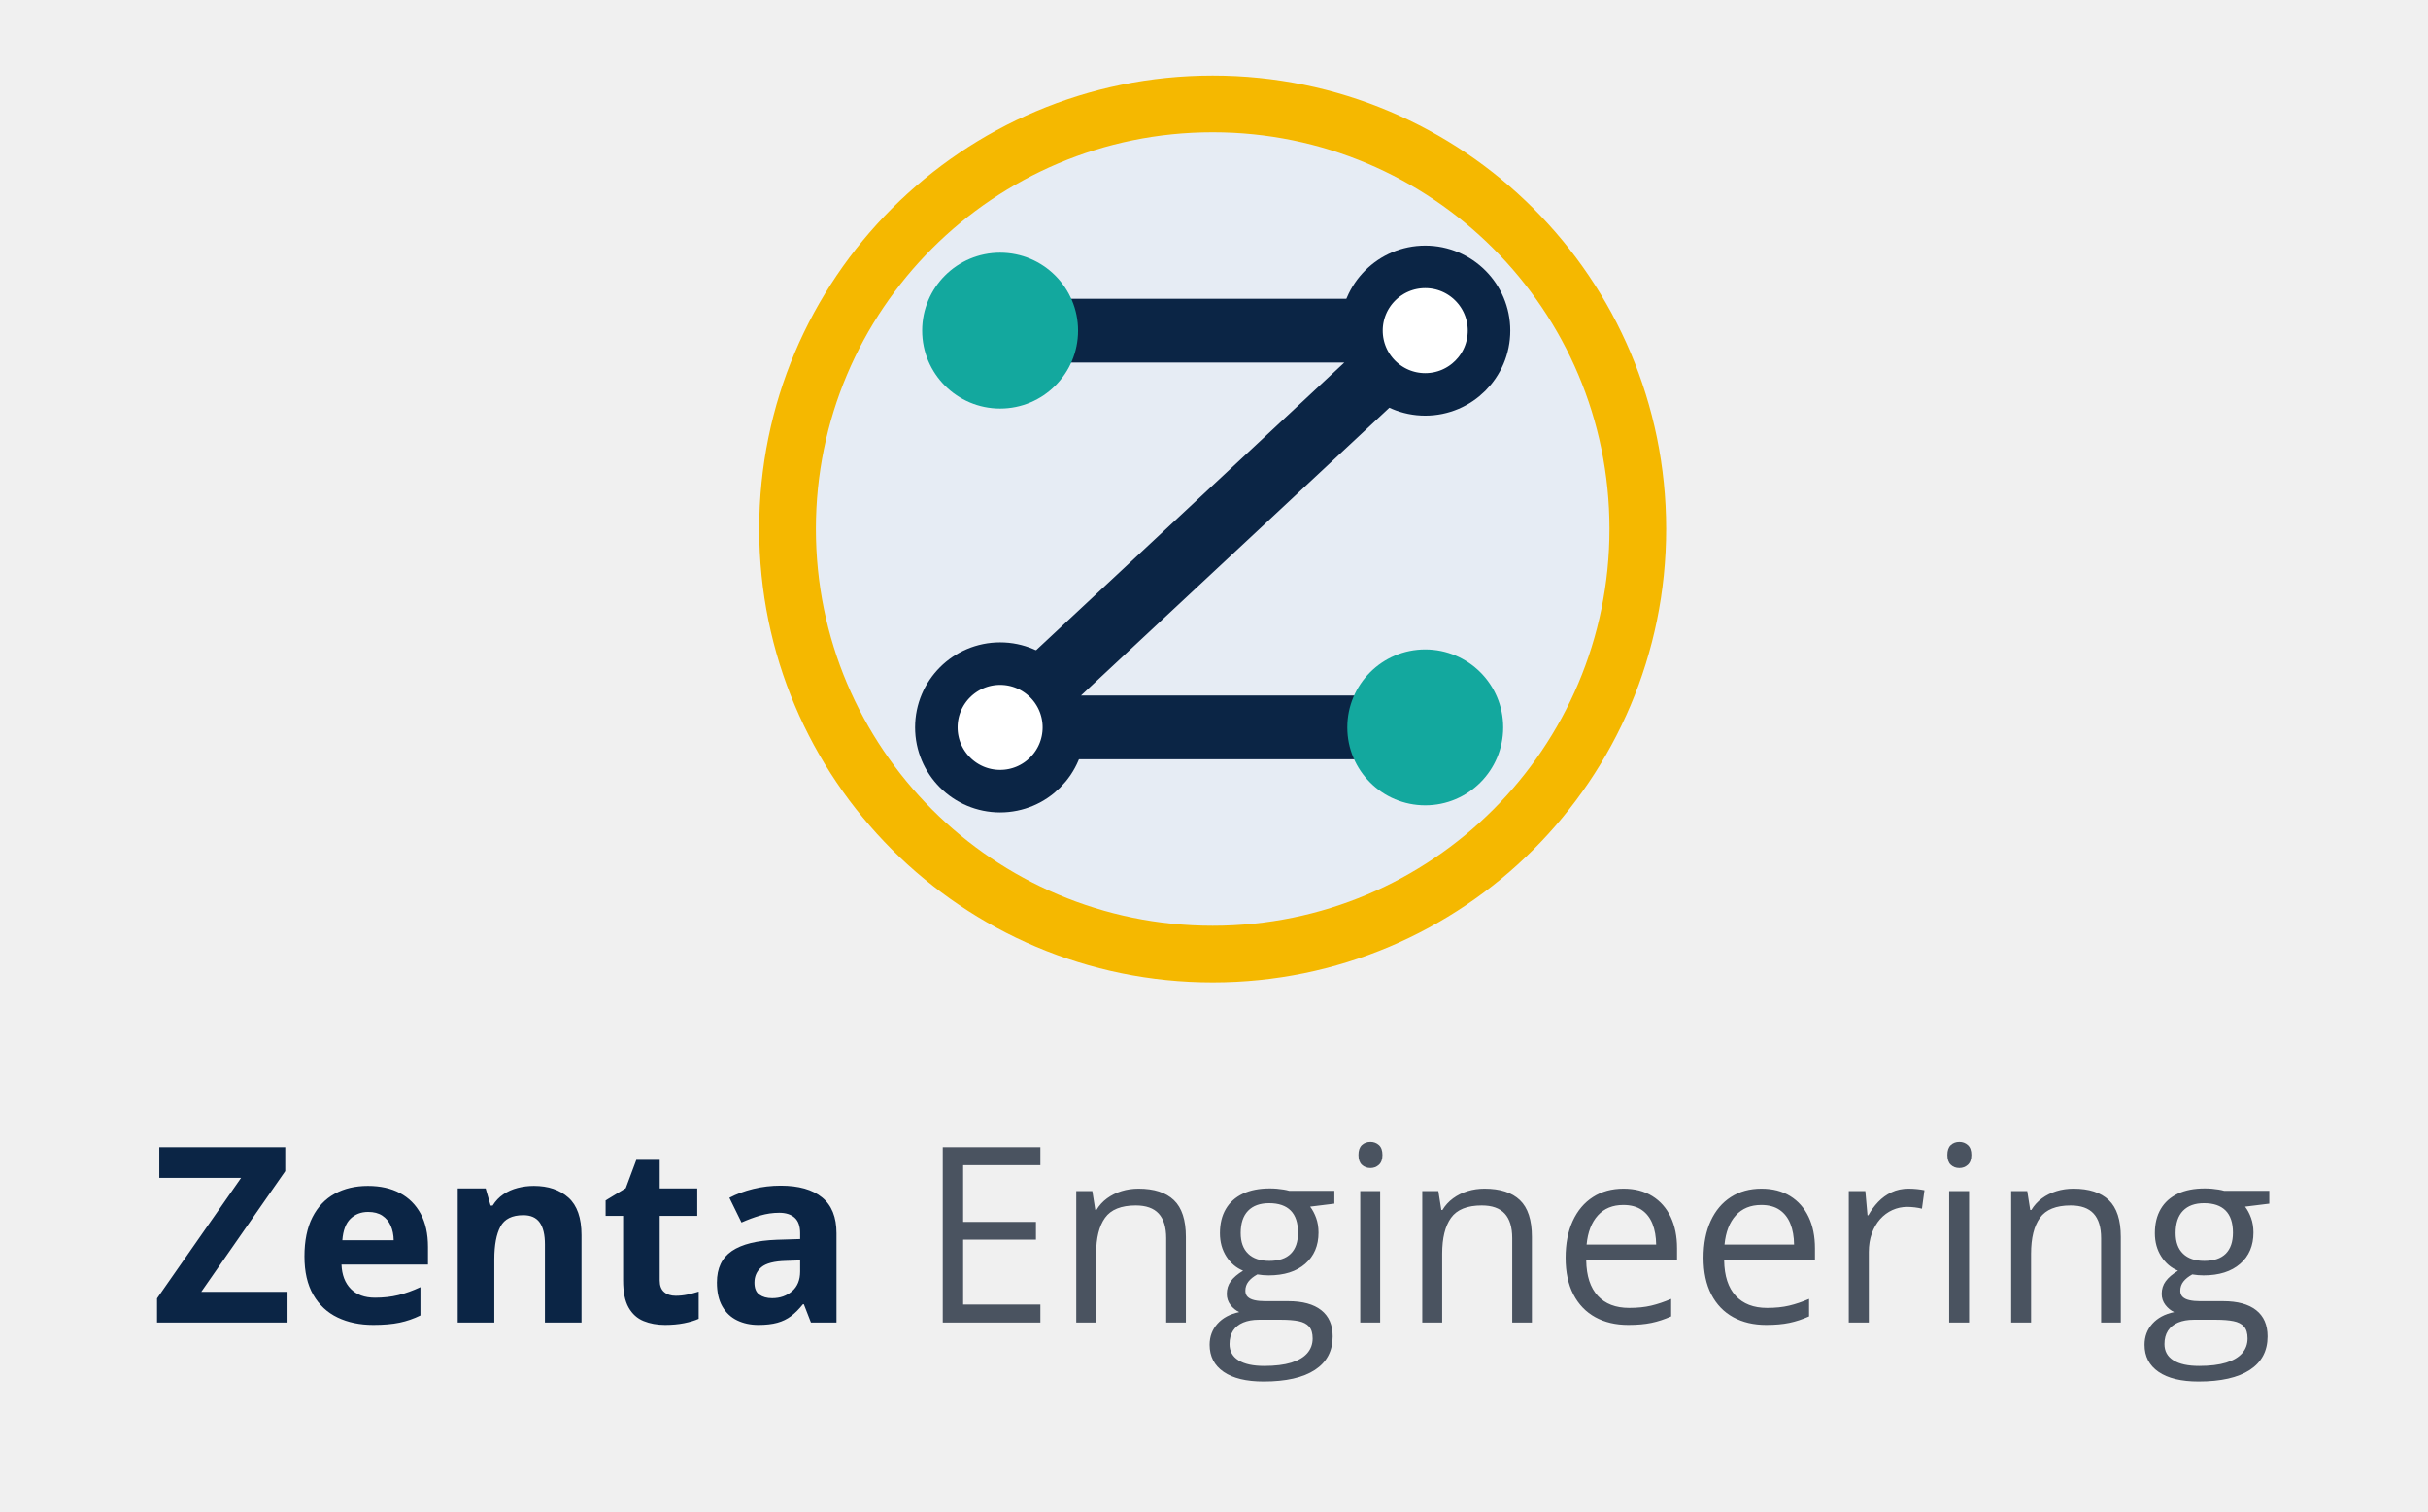
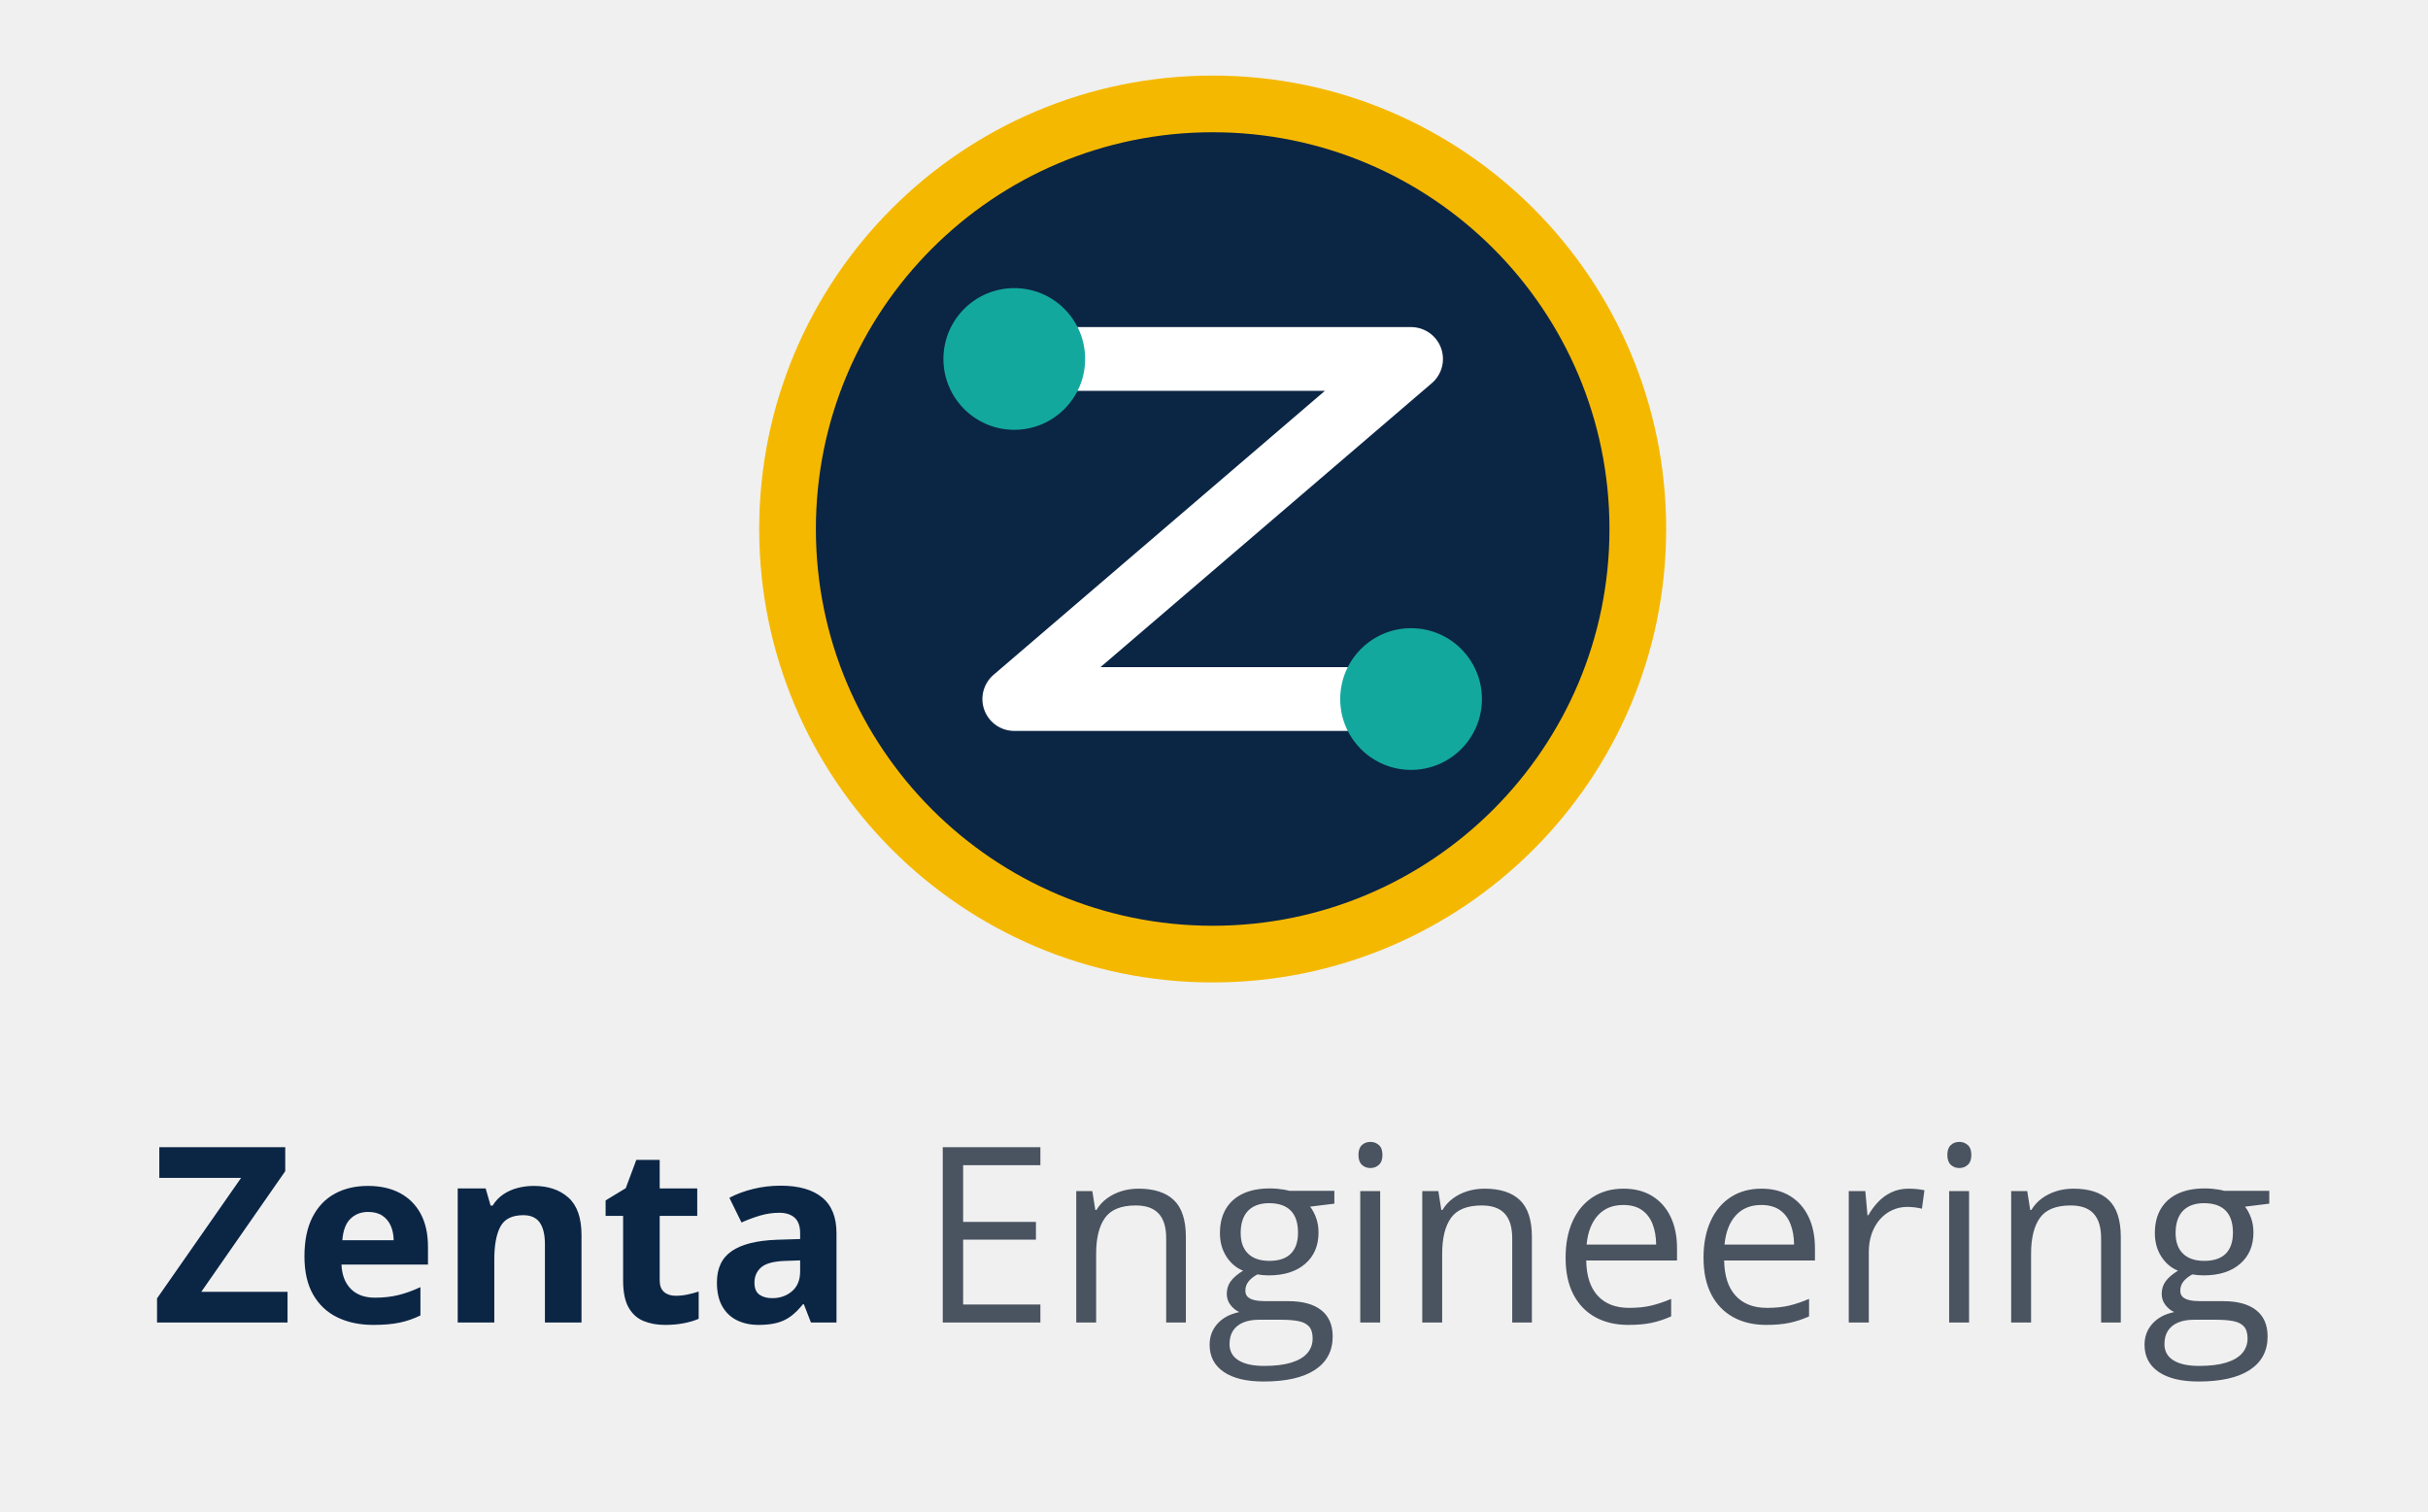
<svg xmlns="http://www.w3.org/2000/svg" viewBox="0 0 257 160" width="257" height="160" role="img" aria-label="Zenta Engineering">
  <g transform="translate(80.35986 8) scale(1.5)">
-     <circle cx="32" cy="32" r="30" fill="#e6ecf4" stroke="#F5B800" stroke-width="4" />
-     <path d="M17 18H47L17 46H47" fill="none" stroke="#0b2545" stroke-width="4.5" stroke-linejoin="round" />
-     <circle cx="17" cy="18" r="5.5" fill="#13a89e" />
-     <circle cx="47" cy="46" r="5.5" fill="#13a89e" />
-     <circle cx="47" cy="18" r="4.5" fill="#ffffff" stroke="#0b2545" stroke-width="3" />
-     <circle cx="17" cy="46" r="4.5" fill="#ffffff" stroke="#0b2545" stroke-width="3" />
+     <circle cx="32" cy="32" r="30" fill="#0b2545" stroke="#F5B800" stroke-width="4" />
+     <path d="M18 20H46L18 44H46" fill="none" stroke="#ffffff" stroke-width="4.5" stroke-linejoin="round" />
+     <circle cx="18" cy="20" r="5" fill="#13a89e" />
+     <circle cx="46" cy="44" r="5" fill="#13a89e" />
  </g>
  <path d="M30.435 140.0H16.622V137.448L25.521 124.689H16.863V121.439H30.193V123.979L21.307 136.75H30.435ZM38.94 125.54Q40.908 125.54 42.33 126.295Q43.752 127.051 44.526 128.485Q45.301 129.92 45.301 131.989V133.868H36.147Q36.211 135.506 37.131 136.439Q38.052 137.372 39.689 137.372Q41.048 137.372 42.178 137.093Q43.308 136.813 44.501 136.255V139.251Q43.447 139.771 42.298 140.013Q41.149 140.254 39.512 140.254Q37.379 140.254 35.735 139.467Q34.091 138.68 33.158 137.067Q32.225 135.455 32.225 133.005Q32.225 130.517 33.069 128.86Q33.913 127.203 35.424 126.372Q36.935 125.54 38.94 125.54ZM38.966 128.295Q37.836 128.295 37.093 129.019Q36.351 129.742 36.236 131.291H41.67Q41.657 130.428 41.359 129.755Q41.061 129.082 40.47 128.688Q39.88 128.295 38.966 128.295ZM56.511 125.54Q58.783 125.54 60.167 126.778Q61.551 128.016 61.551 130.745V140.0H57.679V131.71Q57.679 130.187 57.126 129.412Q56.574 128.638 55.394 128.638Q53.616 128.638 52.969 129.844Q52.321 131.05 52.321 133.322V140.0H48.449V125.807H51.407L51.928 127.622H52.144Q52.601 126.886 53.28 126.429Q53.959 125.972 54.791 125.756Q55.622 125.54 56.511 125.54ZM71.517 137.169Q72.151 137.169 72.754 137.042Q73.357 136.915 73.954 136.725V139.606Q73.332 139.886 72.412 140.07Q71.491 140.254 70.399 140.254Q69.13 140.254 68.121 139.841Q67.111 139.429 66.534 138.407Q65.956 137.385 65.956 135.557V128.714H64.103V127.076L66.235 125.781L67.353 122.785H69.828V125.807H73.802V128.714H69.828V135.557Q69.828 136.369 70.292 136.769Q70.755 137.169 71.517 137.169ZM82.638 125.515Q85.494 125.515 87.018 126.759Q88.541 128.003 88.541 130.542V140.0H85.837L85.088 138.07H84.986Q84.377 138.832 83.742 139.314Q83.107 139.797 82.282 140.025Q81.457 140.254 80.276 140.254Q79.02 140.254 78.023 139.771Q77.026 139.289 76.455 138.292Q75.884 137.296 75.884 135.76Q75.884 133.5 77.471 132.427Q79.058 131.354 82.231 131.24L84.694 131.164V130.542Q84.694 129.425 84.11 128.904Q83.526 128.384 82.485 128.384Q81.457 128.384 80.467 128.676Q79.477 128.968 78.486 129.412L77.204 126.797Q78.334 126.2 79.737 125.857Q81.14 125.515 82.638 125.515ZM84.694 133.424 83.196 133.475Q81.317 133.525 80.587 134.147Q79.857 134.77 79.857 135.785Q79.857 136.674 80.378 137.048Q80.898 137.423 81.736 137.423Q82.98 137.423 83.837 136.687Q84.694 135.95 84.694 134.592Z" fill="#0b2545" />
  <path d="M110.123 140.0H99.789V121.439H110.123V123.344H101.947V129.349H109.653V131.228H101.947V138.096H110.123ZM120.508 125.832Q122.983 125.832 124.253 127.044Q125.522 128.257 125.522 130.936V140.0H123.44V131.075Q123.44 129.336 122.647 128.473Q121.854 127.609 120.216 127.609Q117.905 127.609 116.966 128.917Q116.026 130.225 116.026 132.713V140.0H113.919V126.086H115.62L115.938 128.092H116.052Q116.496 127.355 117.182 126.854Q117.867 126.353 118.718 126.092Q119.568 125.832 120.508 125.832ZM133.749 146.246Q131.007 146.246 129.521 145.224Q128.036 144.202 128.036 142.361Q128.036 141.054 128.868 140.127Q129.699 139.2 131.172 138.896Q130.626 138.642 130.239 138.134Q129.852 137.626 129.852 136.966Q129.852 136.204 130.277 135.626Q130.702 135.049 131.578 134.516Q130.486 134.071 129.807 133.011Q129.128 131.951 129.128 130.542Q129.128 129.044 129.75 127.984Q130.372 126.924 131.553 126.365Q132.733 125.807 134.409 125.807Q134.777 125.807 135.152 125.838Q135.526 125.87 135.869 125.927Q136.212 125.984 136.466 126.061H141.239V127.419L138.675 127.736Q139.056 128.231 139.31 128.93Q139.563 129.628 139.563 130.479Q139.563 132.561 138.154 133.786Q136.745 135.011 134.282 135.011Q133.698 135.011 133.089 134.909Q132.467 135.252 132.143 135.671Q131.819 136.09 131.819 136.636Q131.819 137.042 132.067 137.283Q132.314 137.524 132.784 137.632Q133.254 137.74 133.914 137.74H136.364Q138.637 137.74 139.849 138.692Q141.062 139.645 141.062 141.473Q141.062 143.783 139.183 145.015Q137.304 146.246 133.749 146.246ZM133.812 144.596Q135.539 144.596 136.675 144.247Q137.812 143.897 138.376 143.244Q138.941 142.59 138.941 141.688Q138.941 140.851 138.561 140.425Q138.18 140.0 137.443 139.854Q136.707 139.708 135.641 139.708H133.229Q132.289 139.708 131.591 140.0Q130.893 140.292 130.518 140.863Q130.144 141.435 130.144 142.285Q130.144 143.415 131.096 144.005Q132.048 144.596 133.812 144.596ZM134.358 133.475Q135.869 133.475 136.631 132.713Q137.393 131.951 137.393 130.491Q137.393 128.93 136.618 128.149Q135.844 127.368 134.333 127.368Q132.886 127.368 132.105 128.174Q131.324 128.98 131.324 130.529Q131.324 131.951 132.111 132.713Q132.898 133.475 134.358 133.475ZM146.089 126.086V140.0H143.981V126.086ZM145.061 120.881Q145.581 120.881 145.956 121.217Q146.33 121.554 146.33 122.265Q146.33 122.963 145.956 123.306Q145.581 123.648 145.061 123.648Q144.515 123.648 144.153 123.306Q143.791 122.963 143.791 122.265Q143.791 121.554 144.153 121.217Q144.515 120.881 145.061 120.881ZM157.134 125.832Q159.609 125.832 160.879 127.044Q162.148 128.257 162.148 130.936V140.0H160.066V131.075Q160.066 129.336 159.273 128.473Q158.479 127.609 156.842 127.609Q154.531 127.609 153.592 128.917Q152.652 130.225 152.652 132.713V140.0H150.545V126.086H152.246L152.563 128.092H152.678Q153.122 127.355 153.808 126.854Q154.493 126.353 155.344 126.092Q156.194 125.832 157.134 125.832ZM171.848 125.832Q173.625 125.832 174.895 126.619Q176.164 127.406 176.837 128.822Q177.51 130.237 177.51 132.129V133.437H167.899Q167.938 135.887 169.118 137.169Q170.299 138.451 172.444 138.451Q173.765 138.451 174.78 138.21Q175.796 137.969 176.888 137.499V139.353Q175.834 139.822 174.799 140.038Q173.765 140.254 172.355 140.254Q170.35 140.254 168.858 139.435Q167.366 138.616 166.541 137.029Q165.716 135.442 165.716 133.145Q165.716 130.897 166.471 129.253Q167.227 127.609 168.604 126.721Q169.981 125.832 171.848 125.832ZM171.822 127.559Q170.134 127.559 169.131 128.663Q168.128 129.768 167.938 131.748H175.301Q175.288 130.504 174.914 129.558Q174.539 128.612 173.777 128.085Q173.016 127.559 171.822 127.559ZM186.447 125.832Q188.225 125.832 189.494 126.619Q190.764 127.406 191.437 128.822Q192.109 130.237 192.109 132.129V133.437H182.499Q182.537 135.887 183.718 137.169Q184.898 138.451 187.044 138.451Q188.364 138.451 189.38 138.21Q190.396 137.969 191.487 137.499V139.353Q190.434 139.822 189.399 140.038Q188.364 140.254 186.955 140.254Q184.949 140.254 183.458 139.435Q181.966 138.616 181.141 137.029Q180.315 135.442 180.315 133.145Q180.315 130.897 181.071 129.253Q181.826 127.609 183.204 126.721Q184.581 125.832 186.447 125.832ZM186.422 127.559Q184.733 127.559 183.73 128.663Q182.728 129.768 182.537 131.748H189.9Q189.888 130.504 189.513 129.558Q189.139 128.612 188.377 128.085Q187.615 127.559 186.422 127.559ZM202.012 125.832Q202.431 125.832 202.888 125.876Q203.345 125.921 203.7 125.997L203.434 127.952Q203.091 127.863 202.672 127.812Q202.253 127.762 201.885 127.762Q201.047 127.762 200.304 128.098Q199.562 128.435 199.003 129.063Q198.444 129.691 198.127 130.574Q197.81 131.456 197.81 132.535V140.0H195.689V126.086H197.441L197.67 128.65H197.759Q198.19 127.876 198.8 127.235Q199.409 126.594 200.215 126.213Q201.021 125.832 202.012 125.832ZM208.423 126.086V140.0H206.315V126.086ZM207.395 120.881Q207.915 120.881 208.29 121.217Q208.664 121.554 208.664 122.265Q208.664 122.963 208.29 123.306Q207.915 123.648 207.395 123.648Q206.849 123.648 206.487 123.306Q206.125 122.963 206.125 122.265Q206.125 121.554 206.487 121.217Q206.849 120.881 207.395 120.881ZM219.468 125.832Q221.943 125.832 223.213 127.044Q224.482 128.257 224.482 130.936V140.0H222.4V131.075Q222.4 129.336 221.607 128.473Q220.813 127.609 219.176 127.609Q216.865 127.609 215.926 128.917Q214.986 130.225 214.986 132.713V140.0H212.879V126.086H214.58L214.897 128.092H215.012Q215.456 127.355 216.142 126.854Q216.827 126.353 217.678 126.092Q218.528 125.832 219.468 125.832ZM232.709 146.246Q229.967 146.246 228.481 145.224Q226.996 144.202 226.996 142.361Q226.996 141.054 227.828 140.127Q228.659 139.2 230.132 138.896Q229.586 138.642 229.199 138.134Q228.812 137.626 228.812 136.966Q228.812 136.204 229.237 135.626Q229.662 135.049 230.538 134.516Q229.446 134.071 228.767 133.011Q228.088 131.951 228.088 130.542Q228.088 129.044 228.71 127.984Q229.332 126.924 230.513 126.365Q231.693 125.807 233.369 125.807Q233.737 125.807 234.112 125.838Q234.486 125.87 234.829 125.927Q235.172 125.984 235.426 126.061H240.199V127.419L237.635 127.736Q238.016 128.231 238.27 128.93Q238.523 129.628 238.523 130.479Q238.523 132.561 237.114 133.786Q235.705 135.011 233.242 135.011Q232.658 135.011 232.049 134.909Q231.427 135.252 231.103 135.671Q230.779 136.09 230.779 136.636Q230.779 137.042 231.027 137.283Q231.274 137.524 231.744 137.632Q232.214 137.74 232.874 137.74H235.324Q237.597 137.74 238.809 138.692Q240.021 139.645 240.021 141.473Q240.021 143.783 238.143 145.015Q236.264 146.246 232.709 146.246ZM232.772 144.596Q234.499 144.596 235.635 144.247Q236.771 143.897 237.336 143.244Q237.901 142.59 237.901 141.688Q237.901 140.851 237.521 140.425Q237.14 140.0 236.403 139.854Q235.667 139.708 234.601 139.708H232.188Q231.249 139.708 230.551 140.0Q229.853 140.292 229.478 140.863Q229.104 141.435 229.104 142.285Q229.104 143.415 230.056 144.005Q231.008 144.596 232.772 144.596ZM233.318 133.475Q234.829 133.475 235.591 132.713Q236.353 131.951 236.353 130.491Q236.353 128.93 235.578 128.149Q234.804 127.368 233.293 127.368Q231.846 127.368 231.065 128.174Q230.284 128.98 230.284 130.529Q230.284 131.951 231.071 132.713Q231.858 133.475 233.318 133.475Z" fill="#4a5360" />
</svg>
